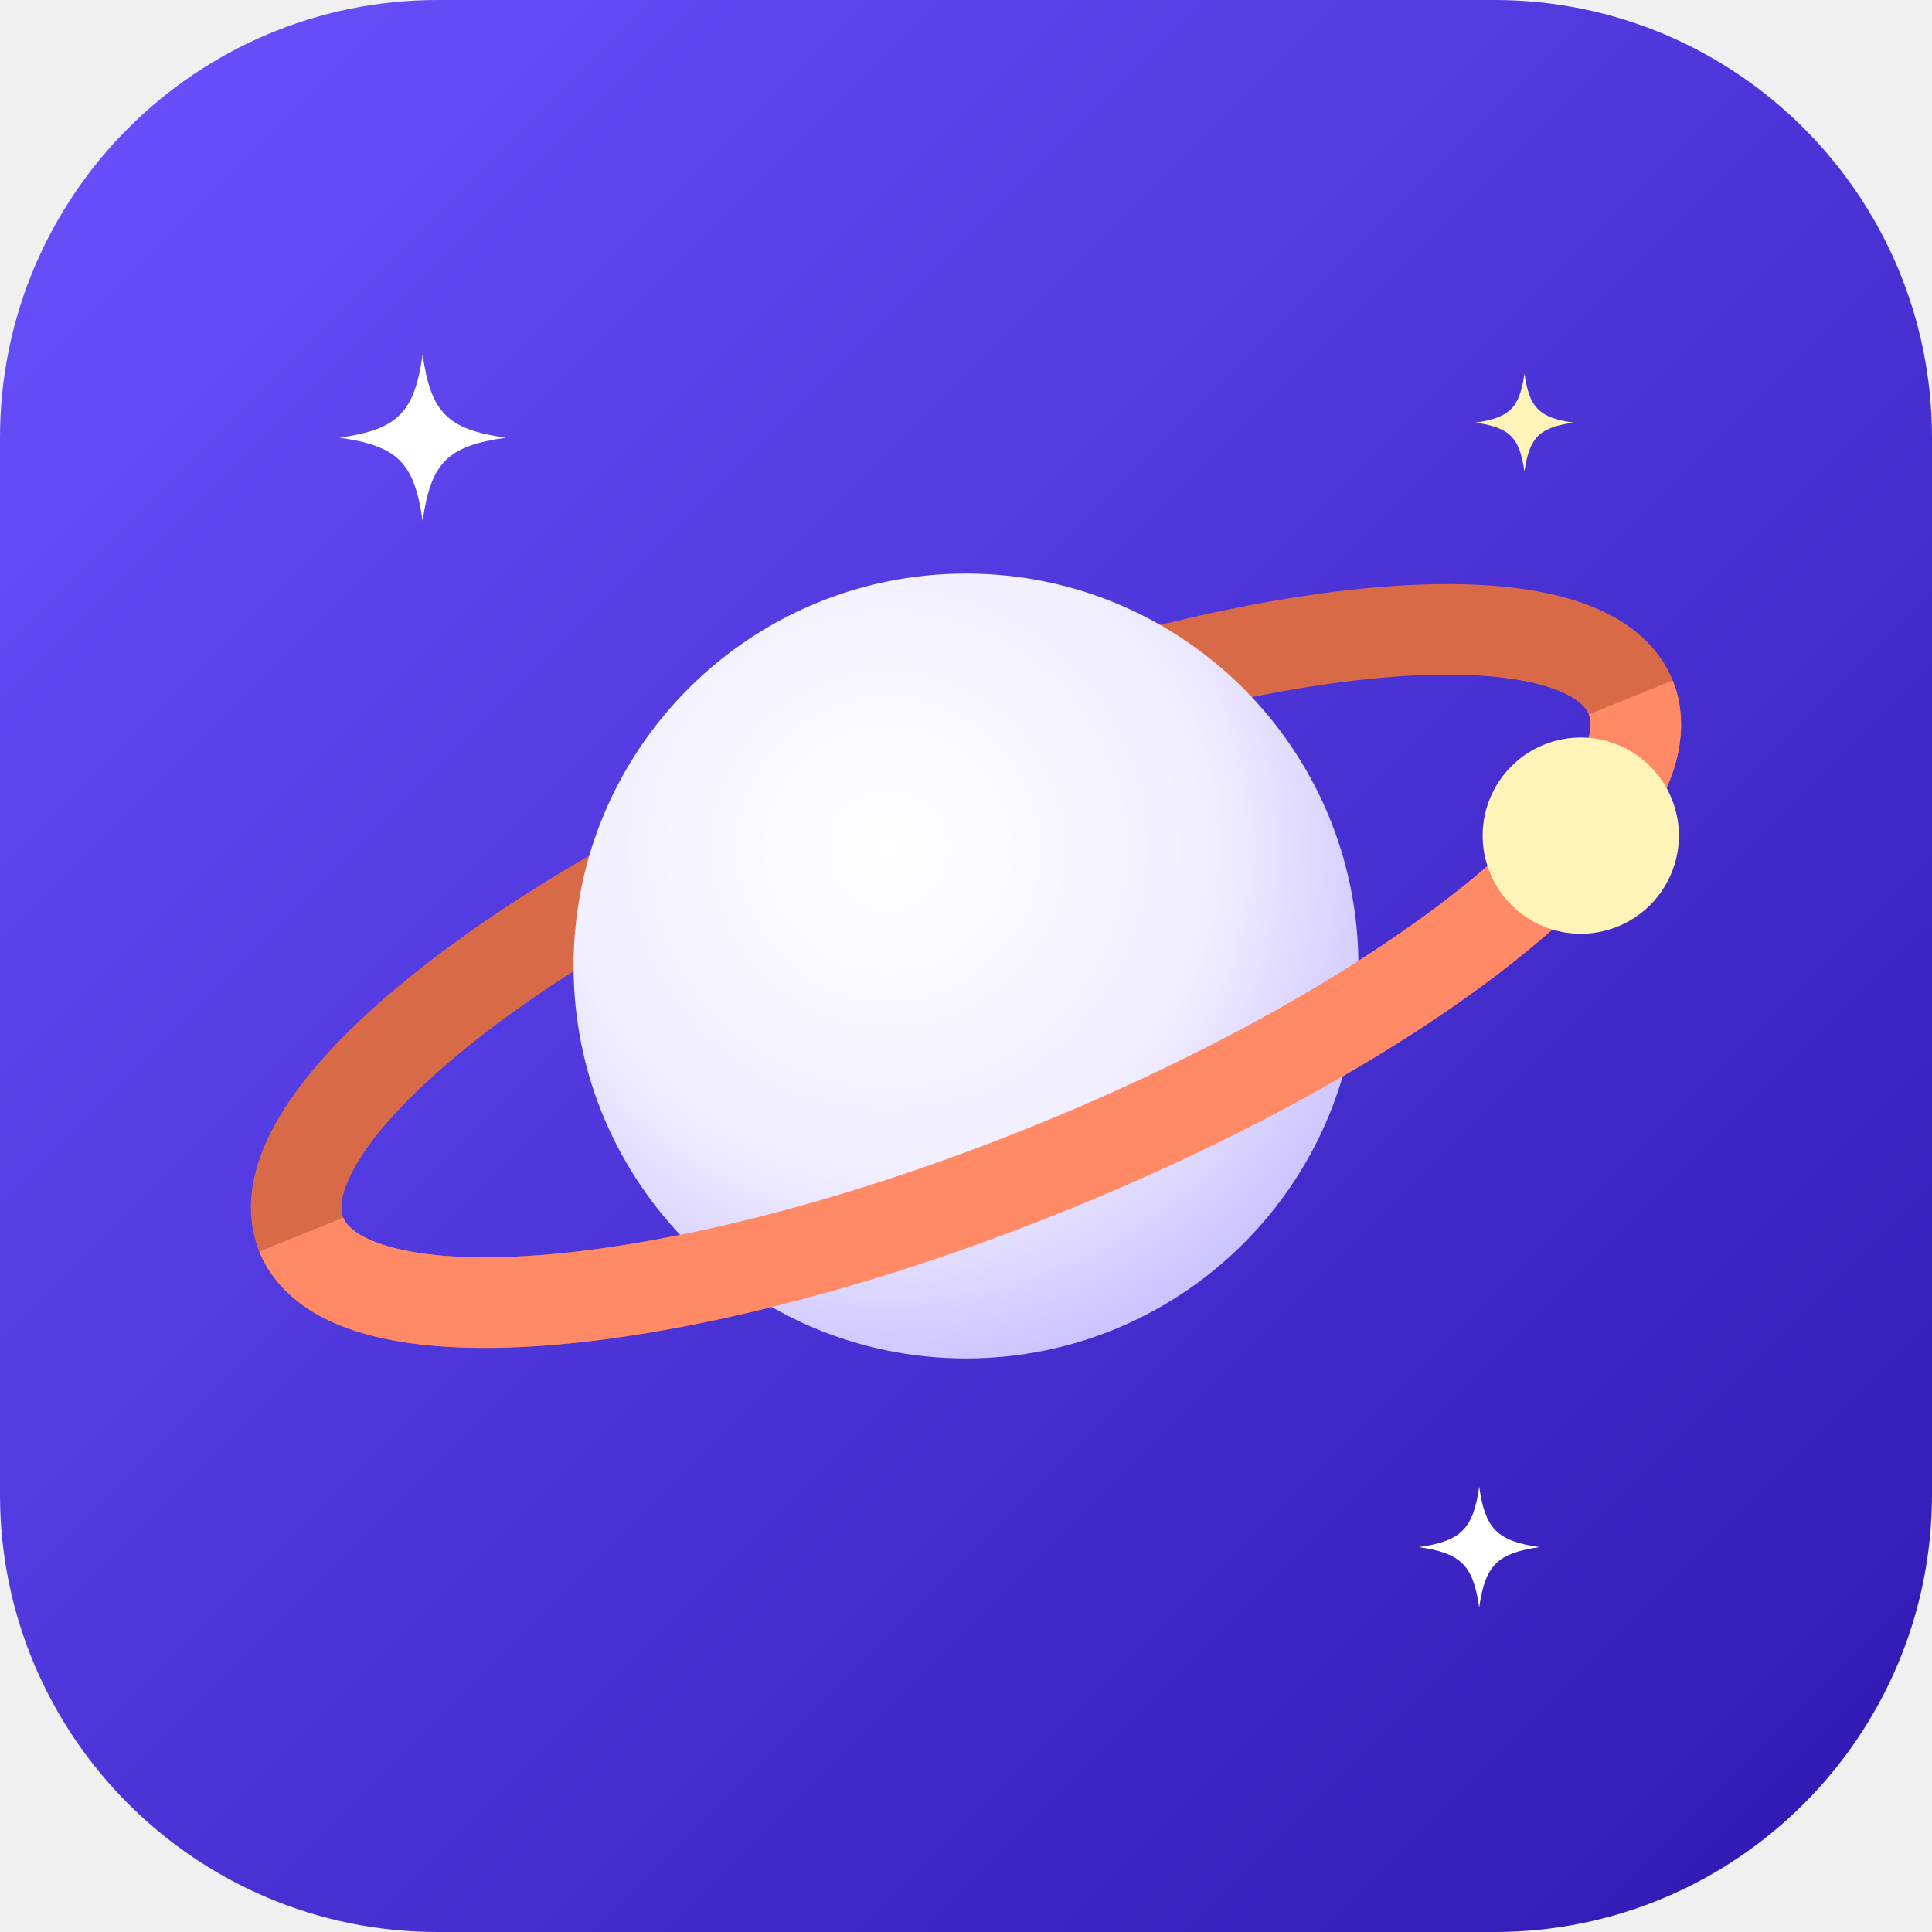
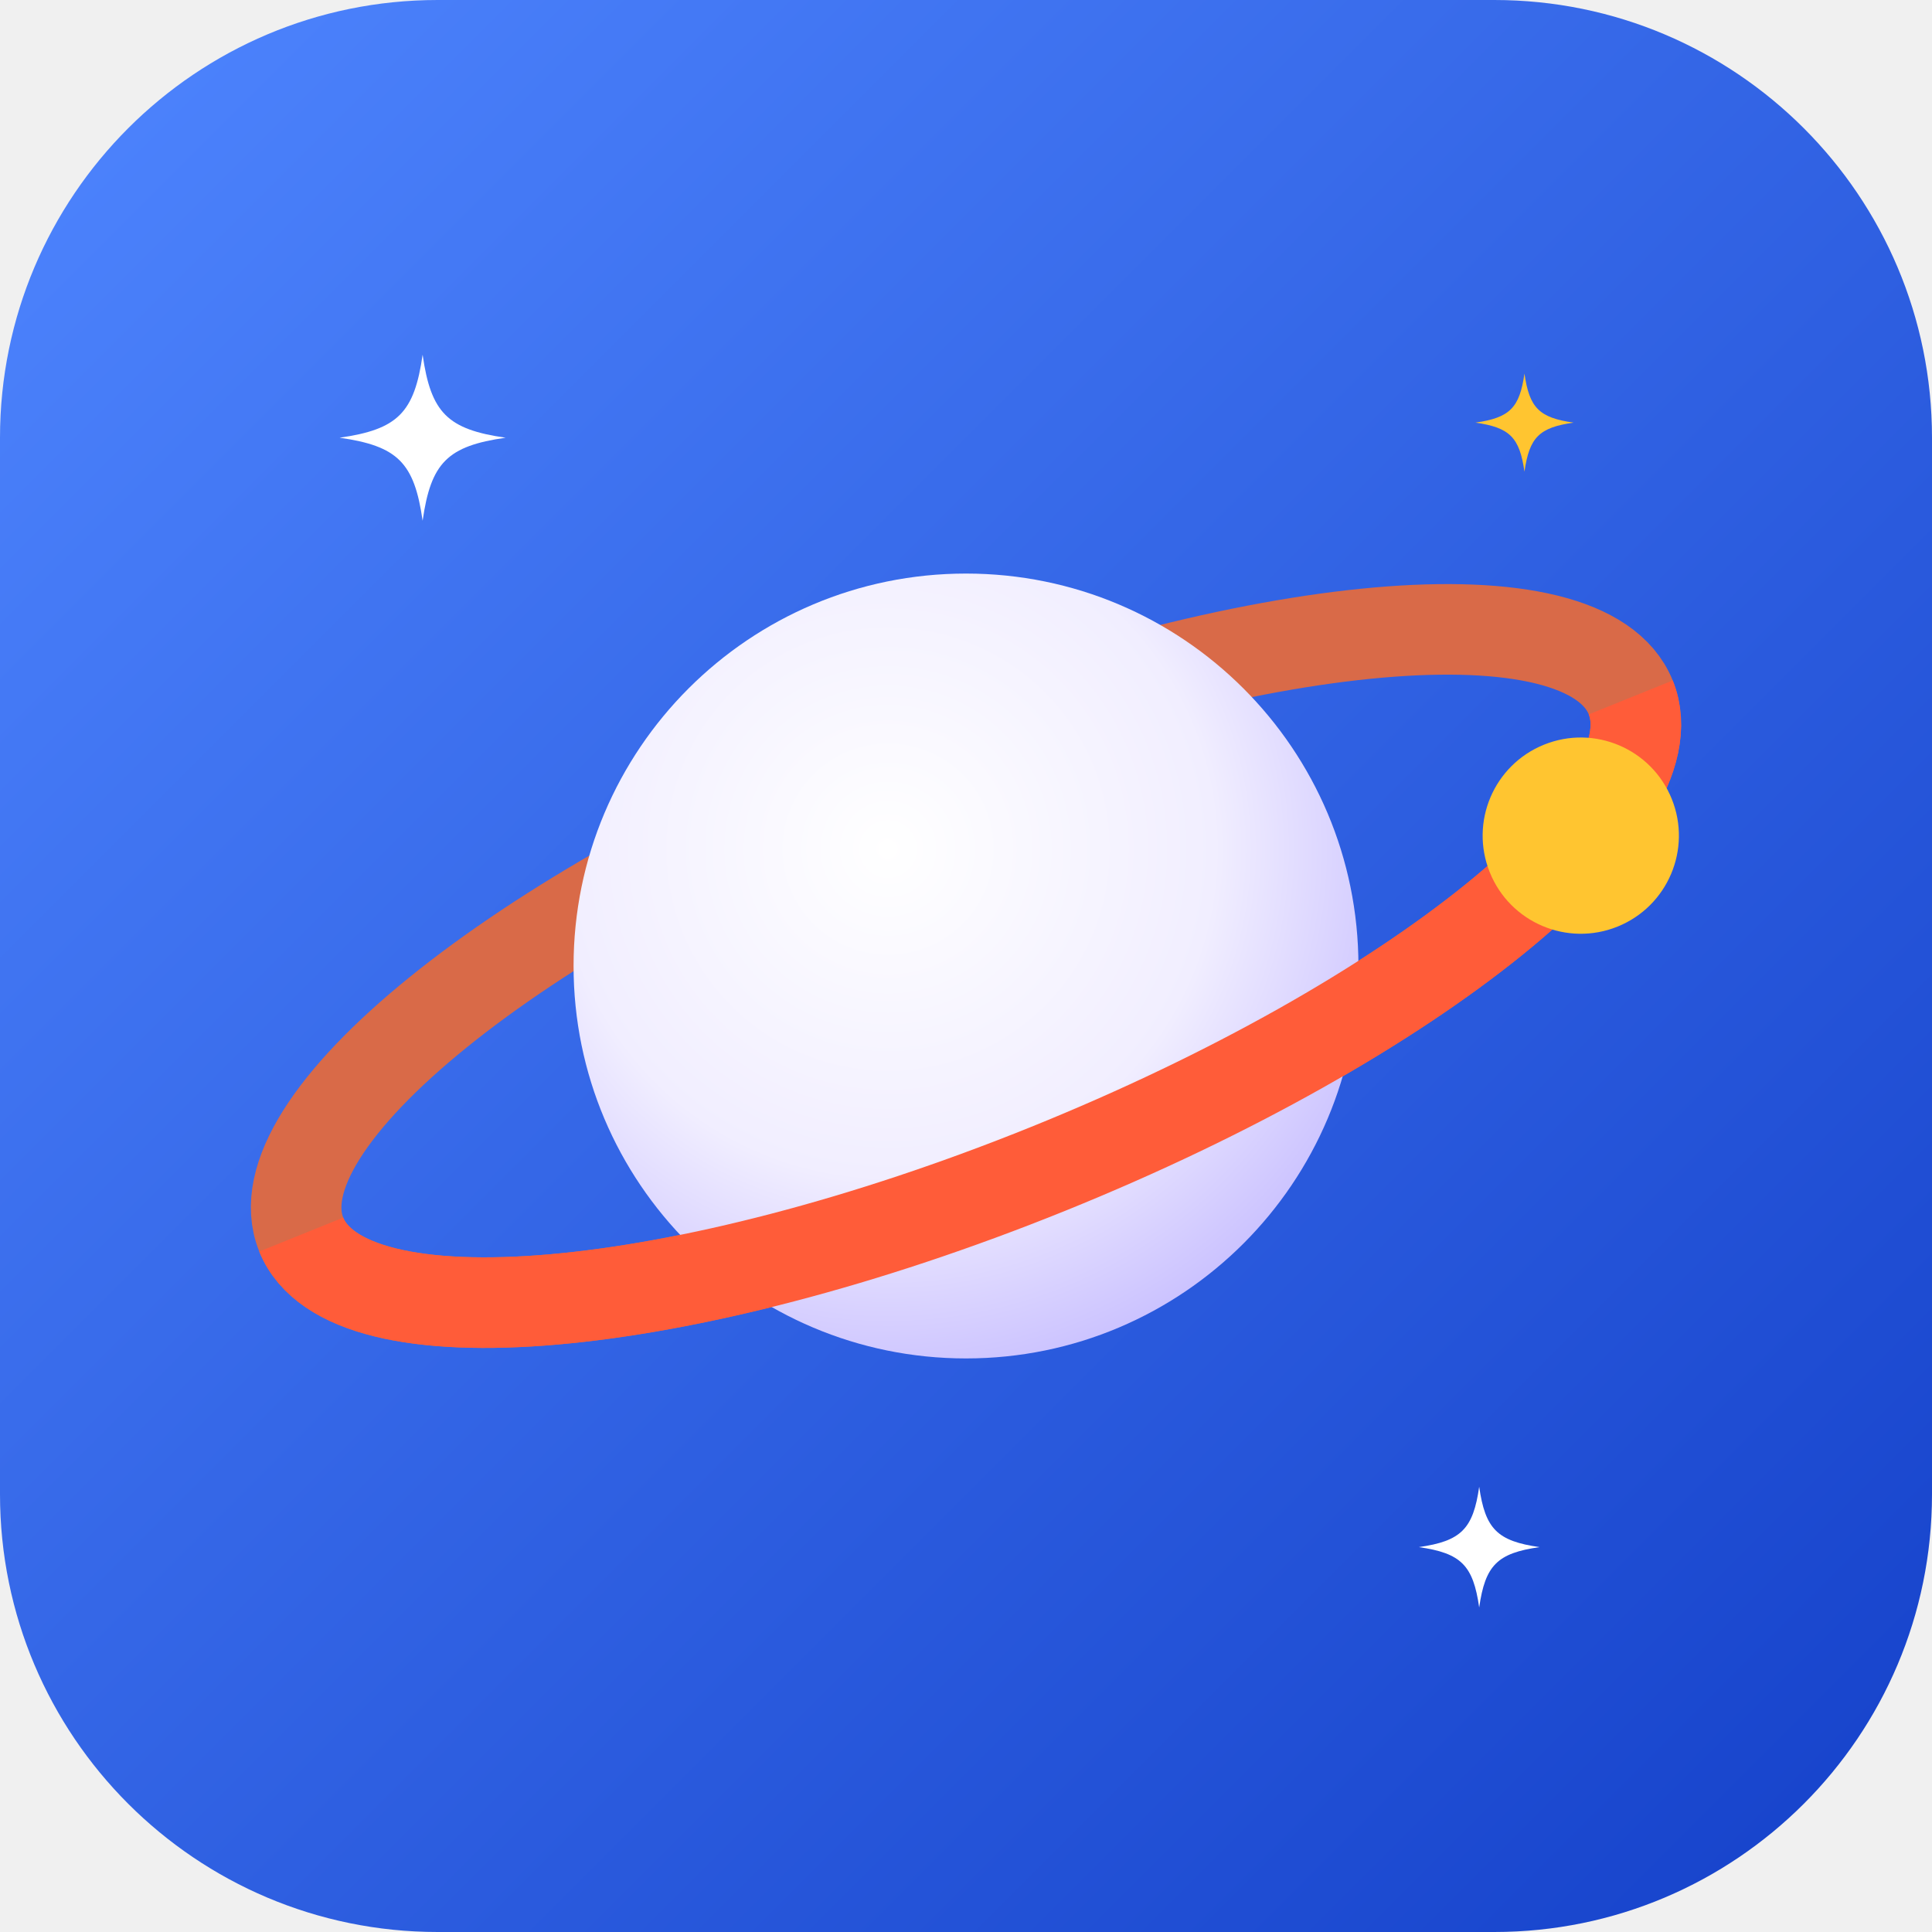
<svg xmlns="http://www.w3.org/2000/svg" viewBox="0 0 512 512">
  <defs>
    <linearGradient id="i-bg" x1="0" y1="0" x2="1" y2="1">
-       <stop offset="0" stop-color="#6A52FF" />
-       <stop offset="1" stop-color="#2E17B0" />
+       <stop offset="0" stop-color="#4F86FF" />
+       <stop offset="1" stop-color="#1440C9" />
    </linearGradient>
  </defs>
  <rect width="512" height="512" rx="116" fill="url(#i-bg)" />
  <path transform="translate(112 116) scale(2.2)" d="M0-10C1-3 3-1 10 0C3 1 1 3 0 10C-1 3-3 1-10 0C-3-1-1-3 0-10z" fill="#FFFFFF" />
-   <path transform="translate(404 112) scale(1.3)" d="M0-10C1-3 3-1 10 0C3 1 1 3 0 10C-1 3-3 1-10 0C-3-1-1-3 0-10z" fill="#FFF3B8" />
+   <path transform="translate(404 112) scale(1.3)" d="M0-10C1-3 3-1 10 0C3 1 1 3 0 10C-1 3-3 1-10 0C-3-1-1-3 0-10z" fill="#FFC530" />
  <path transform="translate(392 410) scale(1.6)" d="M0-10C1-3 3-1 10 0C3 1 1 3 0 10C-1 3-3 1-10 0C-3-1-1-3 0-10z" fill="#FFFFFF" />
  <defs>
    <clipPath id="i-front">
      <rect x="0" y="256" width="512" height="256" />
    </clipPath>
    <radialGradient id="i-planet" cx="40%" cy="35%" r="70%">
      <stop offset="0" stop-color="#FFFFFF" />
      <stop offset=".6" stop-color="#F1EEFF" />
      <stop offset="1" stop-color="#C9C0FF" />
    </radialGradient>
  </defs>
  <g transform="rotate(-22 256 256)">
    <ellipse cx="256" cy="256" rx="190" ry="58" fill="none" stroke="#D96A48" stroke-width="24" />
  </g>
  <circle cx="256" cy="256" r="104" fill="url(#i-planet)" />
  <g transform="rotate(-22 256 256)">
-     <ellipse cx="256" cy="256" rx="190" ry="58" fill="none" stroke="#FF8A65" stroke-width="24" clip-path="url(#i-front)" />
-     <circle cx="420" cy="285" r="26" fill="#FFF3B8" />
+     <ellipse cx="256" cy="256" rx="190" ry="58" fill="none" stroke="#FF5C39" stroke-width="24" clip-path="url(#i-front)" />
+     <circle cx="420" cy="285" r="26" fill="#FFC530" />
  </g>
</svg>
